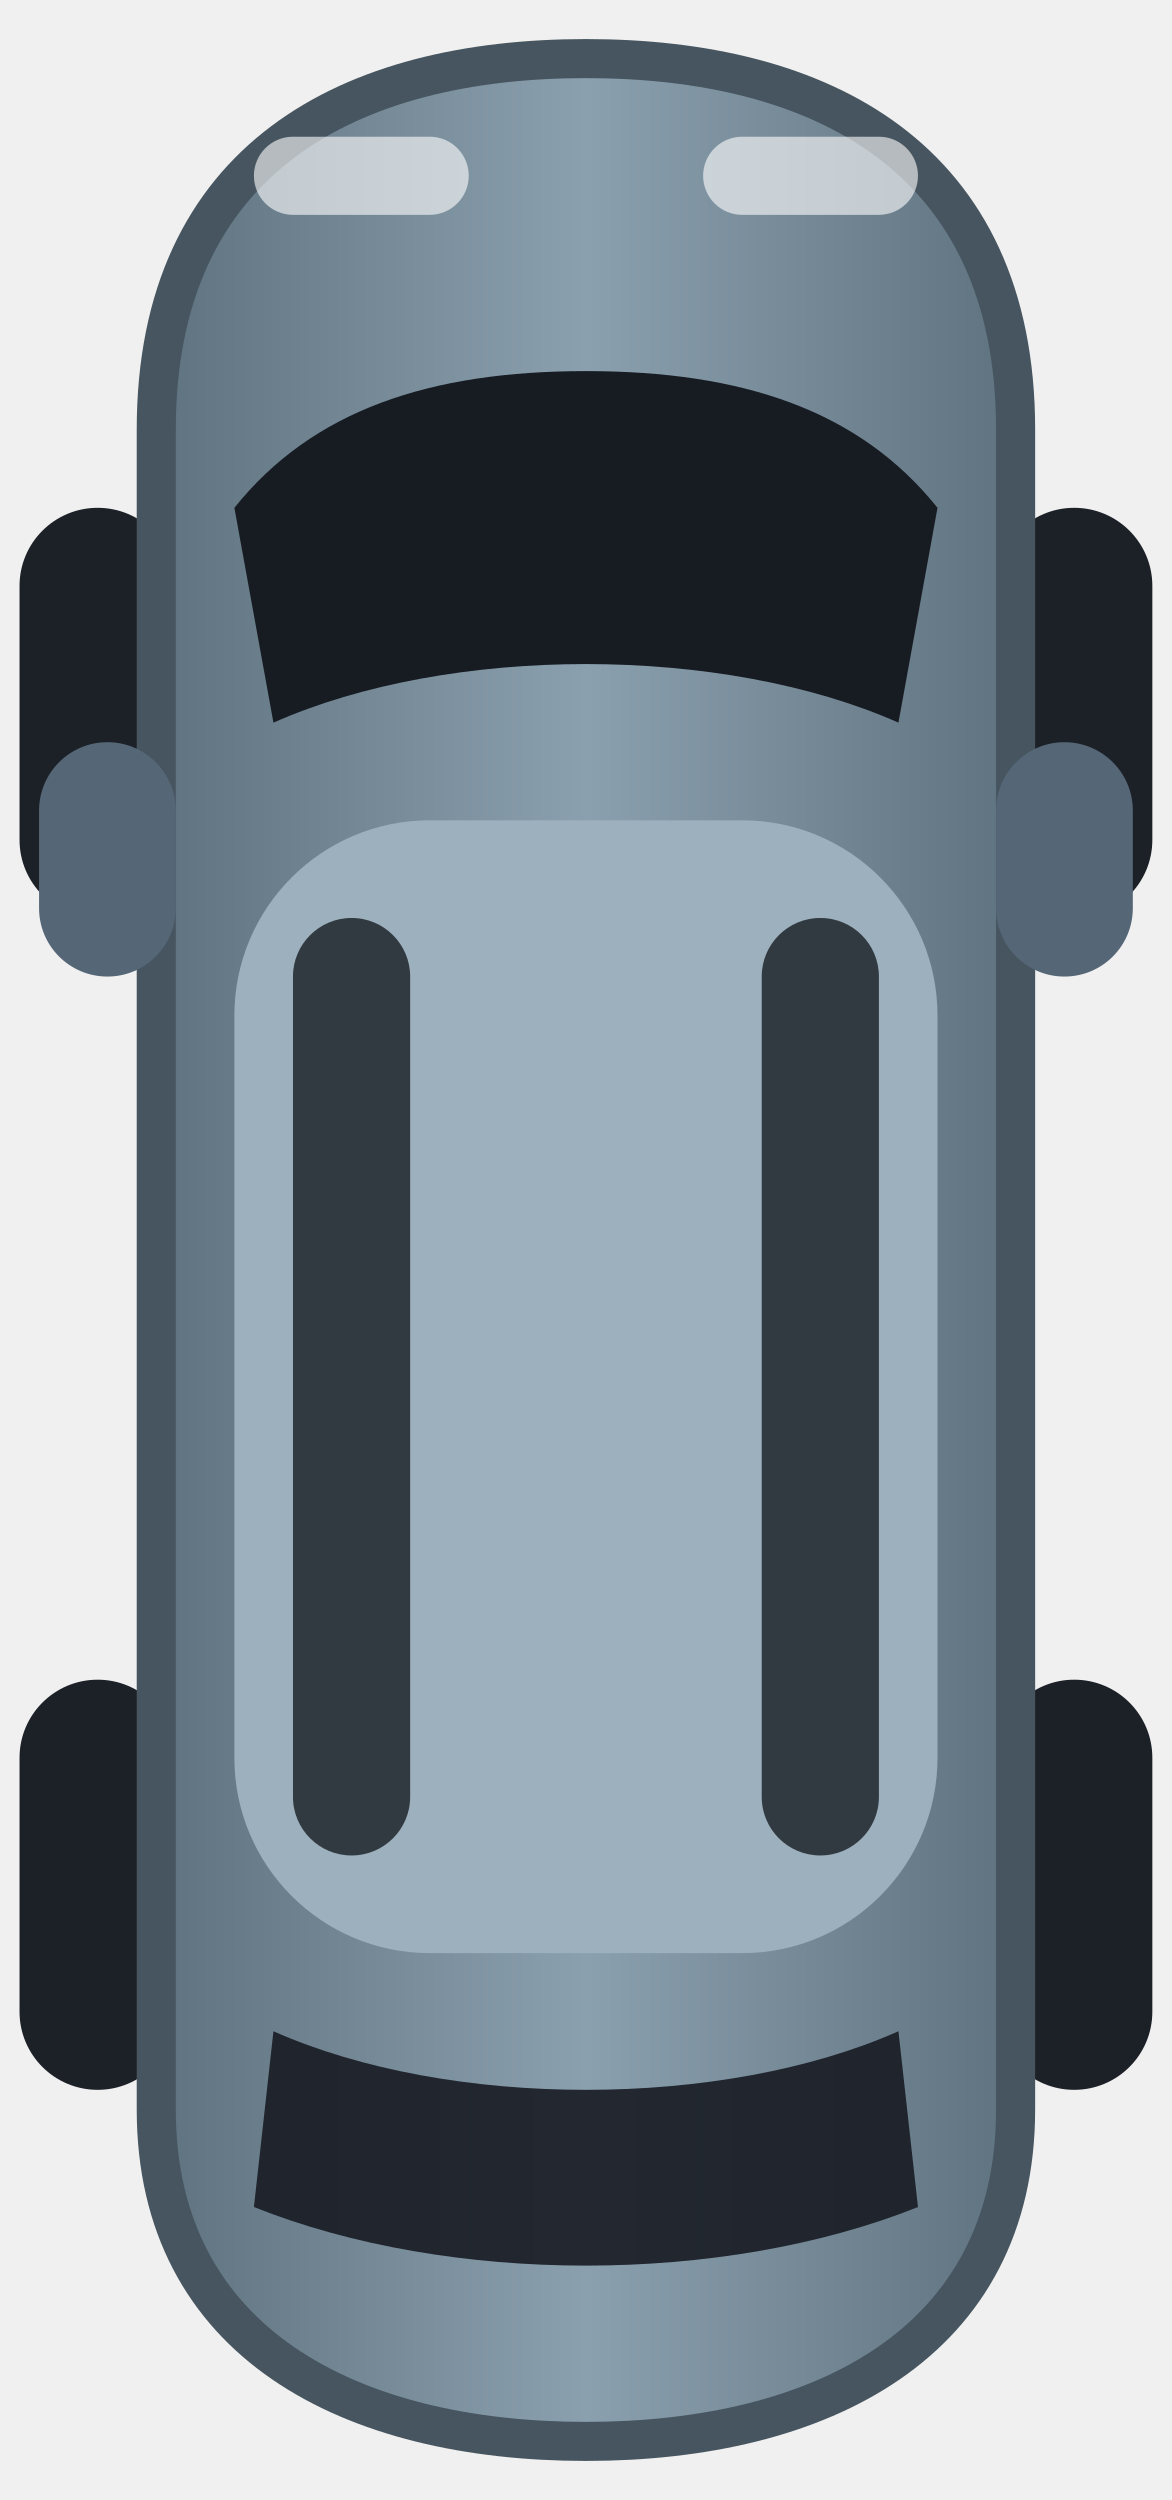
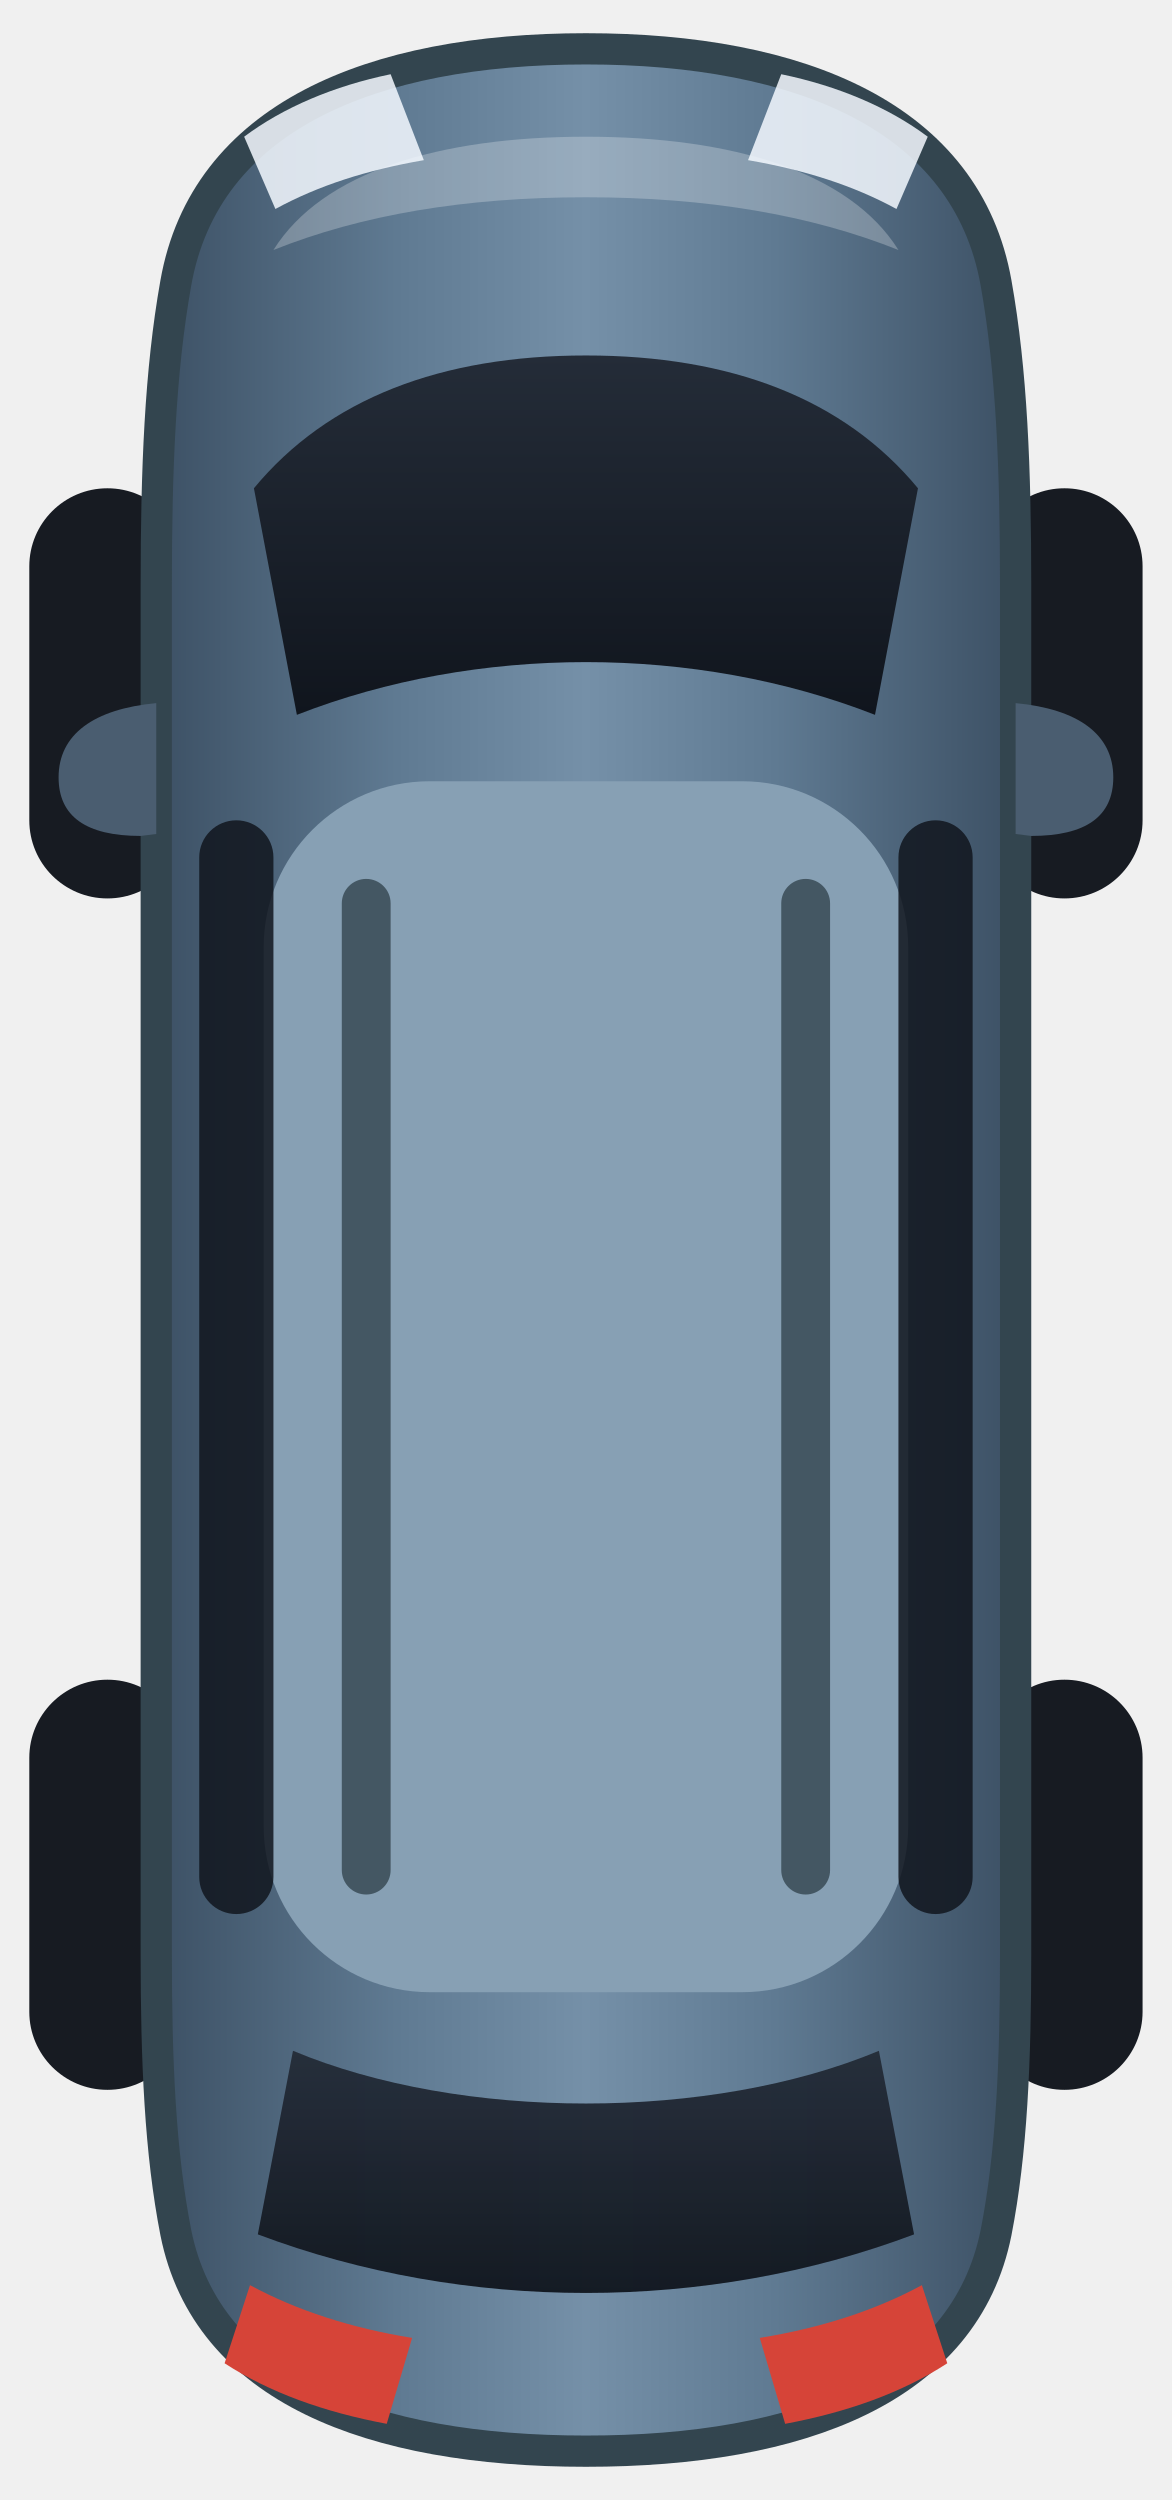
<svg xmlns="http://www.w3.org/2000/svg" viewBox="0 0 60 128">
  <defs>
    <linearGradient id="van-body" x1="0" y1="0" x2="1" y2="0">
-       <stop offset="0" stop-color="#5f7280" />
-       <stop offset="0.5" stop-color="#8ba0ae" />
-       <stop offset="1" stop-color="#5f7280" />
+       <stop offset="0" stop-color="#3c5064" />
+       <stop offset="0.28" stop-color="#5f7a92" />
+       <stop offset="0.5" stop-color="#7590a8" />
+       <stop offset="0.72" stop-color="#5f7a92" />
+       <stop offset="1" stop-color="#3c5064" />
+     </linearGradient>
+     <linearGradient id="van-glass" x1="0" y1="0" x2="0" y2="1">
+       <stop offset="0" stop-color="#242c38" />
+       <stop offset="1" stop-color="#10151d" />
    </linearGradient>
  </defs>
-   <g fill="#1c2027">
-     <rect x="1" y="26" width="8" height="21" rx="4" />
-     <rect x="51" y="26" width="8" height="21" rx="4" />
-     <rect x="1" y="86" width="8" height="21" rx="4" />
-     <rect x="51" y="86" width="8" height="21" rx="4" />
+   <g fill="#171b22">
+     <rect x="1.5" y="25" width="8" height="21" rx="4" />
+     <rect x="50.5" y="25" width="8" height="21" rx="4" />
+     <rect x="1.5" y="86" width="8" height="21" rx="4" />
+     <rect x="50.5" y="86" width="8" height="21" rx="4" />
  </g>
-   <path d="M30 3C18 3 8 8 8 22v86c0 12 10 17 22 17s22-5 22-17V22C52 8 42 3 30 3Z" fill="url(#van-body)" stroke="#46555f" stroke-width="2" />
-   <g fill="#556676">
-     <rect x="2" y="38" width="7" height="12" rx="3.5" />
-     <rect x="51" y="38" width="7" height="12" rx="3.5" />
-   </g>
-   <rect x="13" y="7" width="11" height="4" rx="2" fill="#fff" opacity="0.6" />
-   <rect x="36" y="7" width="11" height="4" rx="2" fill="#fff" opacity="0.6" />
-   <path d="M12 26c4-5 10-7 18-7s14 2 18 7l-2 11c-9-4-23-4-32 0Z" fill="#171b22" />
-   <rect x="12" y="42" width="36" height="58" rx="10" fill="#9db0bd" />
-   <rect x="15" y="47" width="6" height="48" rx="3" fill="#171b22" opacity="0.8" />
-   <rect x="39" y="47" width="6" height="48" rx="3" fill="#171b22" opacity="0.8" />
-   <path d="M14 104c9 4 23 4 32 0l1 9c-10 4-24 4-34 0Z" fill="#171b22" opacity="0.9" />
+   <path d="M30 2.5C19 2.5 10.5 6 9 14.5 8.2 19 8 24 8 30v70c0 5.6.2 10.2 1 14.3 1.6 8 10 11.2 21 11.2s19.4-3.2 21-11.2c.8-4.1 1-8.7 1-14.3V30c0-6-.2-11-1-15.5C49.5 6 41 2.5 30 2.5Z" fill="url(#van-body)" stroke="#33454f" stroke-width="1.6" />
+   <path d="M30 7c7.5 0 13.5 1.8 16 5.8-4.5-1.8-9.8-2.7-16-2.7s-11.5.9-16 2.7c2.5-4 8.5-5.8 16-5.8Z" fill="#fff" opacity="0.25" />
+   <path d="M12.5 7c2-1.5 4.6-2.6 7.5-3.2l1.7 4.4c-2.9.5-5.4 1.3-7.6 2.5Z" fill="#f4f9ff" opacity="0.85" />
+   <path d="M47.5 7c-2-1.5-4.6-2.6-7.5-3.2l-1.7 4.4c2.9.5 5.4 1.3 7.6 2.5Z" fill="#f4f9ff" opacity="0.85" />
+   <path d="M8 36c-3.2.3-5 1.6-5 3.8 0 2 1.4 3 4.2 3l.8-.1Z" fill="#4a5d70" />
+   <path d="M52 36c3.2.3 5 1.6 5 3.8 0 2-1.4 3-4.2 3l-.8-.1Z" fill="#4a5d70" />
+   <path d="M13 25c3.8-4.6 9.6-6.8 17-6.8s13.2 2.2 17 6.8l-2.2 11.6c-9.2-3.6-20.4-3.6-29.6 0Z" fill="url(#van-glass)" />
+   <rect x="13.5" y="40" width="33" height="62" rx="8.5" fill="#87a0b4" />
+   <rect x="10.2" y="42" width="3.8" height="56" rx="1.9" fill="#10151d" opacity="0.85" />
+   <rect x="46" y="42" width="3.8" height="56" rx="1.9" fill="#10151d" opacity="0.85" />
+   <rect x="17.5" y="45" width="2.5" height="52" rx="1.25" fill="#33454f" opacity="0.8" />
+   <rect x="40" y="45" width="2.5" height="52" rx="1.25" fill="#33454f" opacity="0.8" />
+   <path d="M15 105c8.6 3.6 21.4 3.6 30 0l1.8 9.4c-10.6 4-23 4-33.6 0Z" fill="url(#van-glass)" opacity="0.95" />
+   <path d="M11.5 121c2.3 1.5 5.1 2.5 8.3 3.1l1.3-4.4c-3.1-.5-5.9-1.4-8.3-2.7Z" fill="#d64438" />
+   <path d="M48.5 121c-2.3 1.5-5.1 2.5-8.3 3.1l-1.3-4.4c3.1-.5 5.9-1.4 8.3-2.7Z" fill="#d64438" />
</svg>
